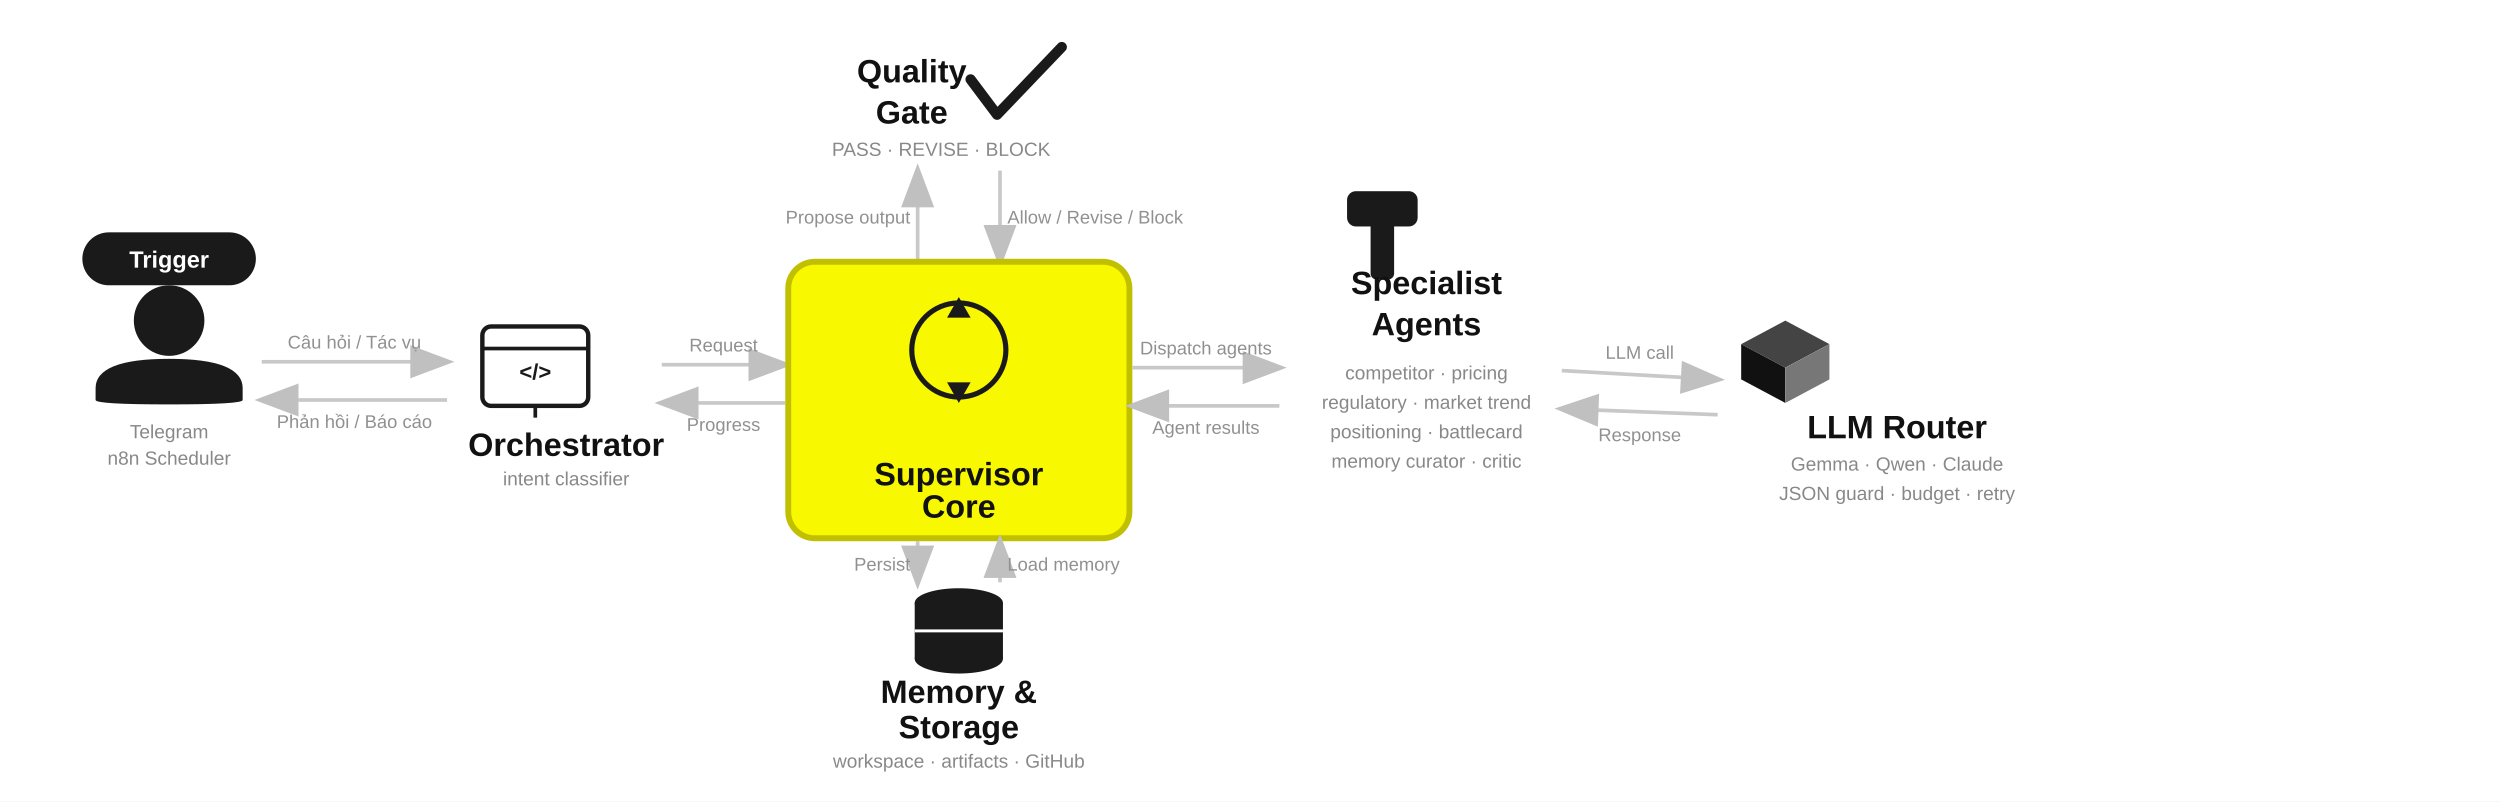
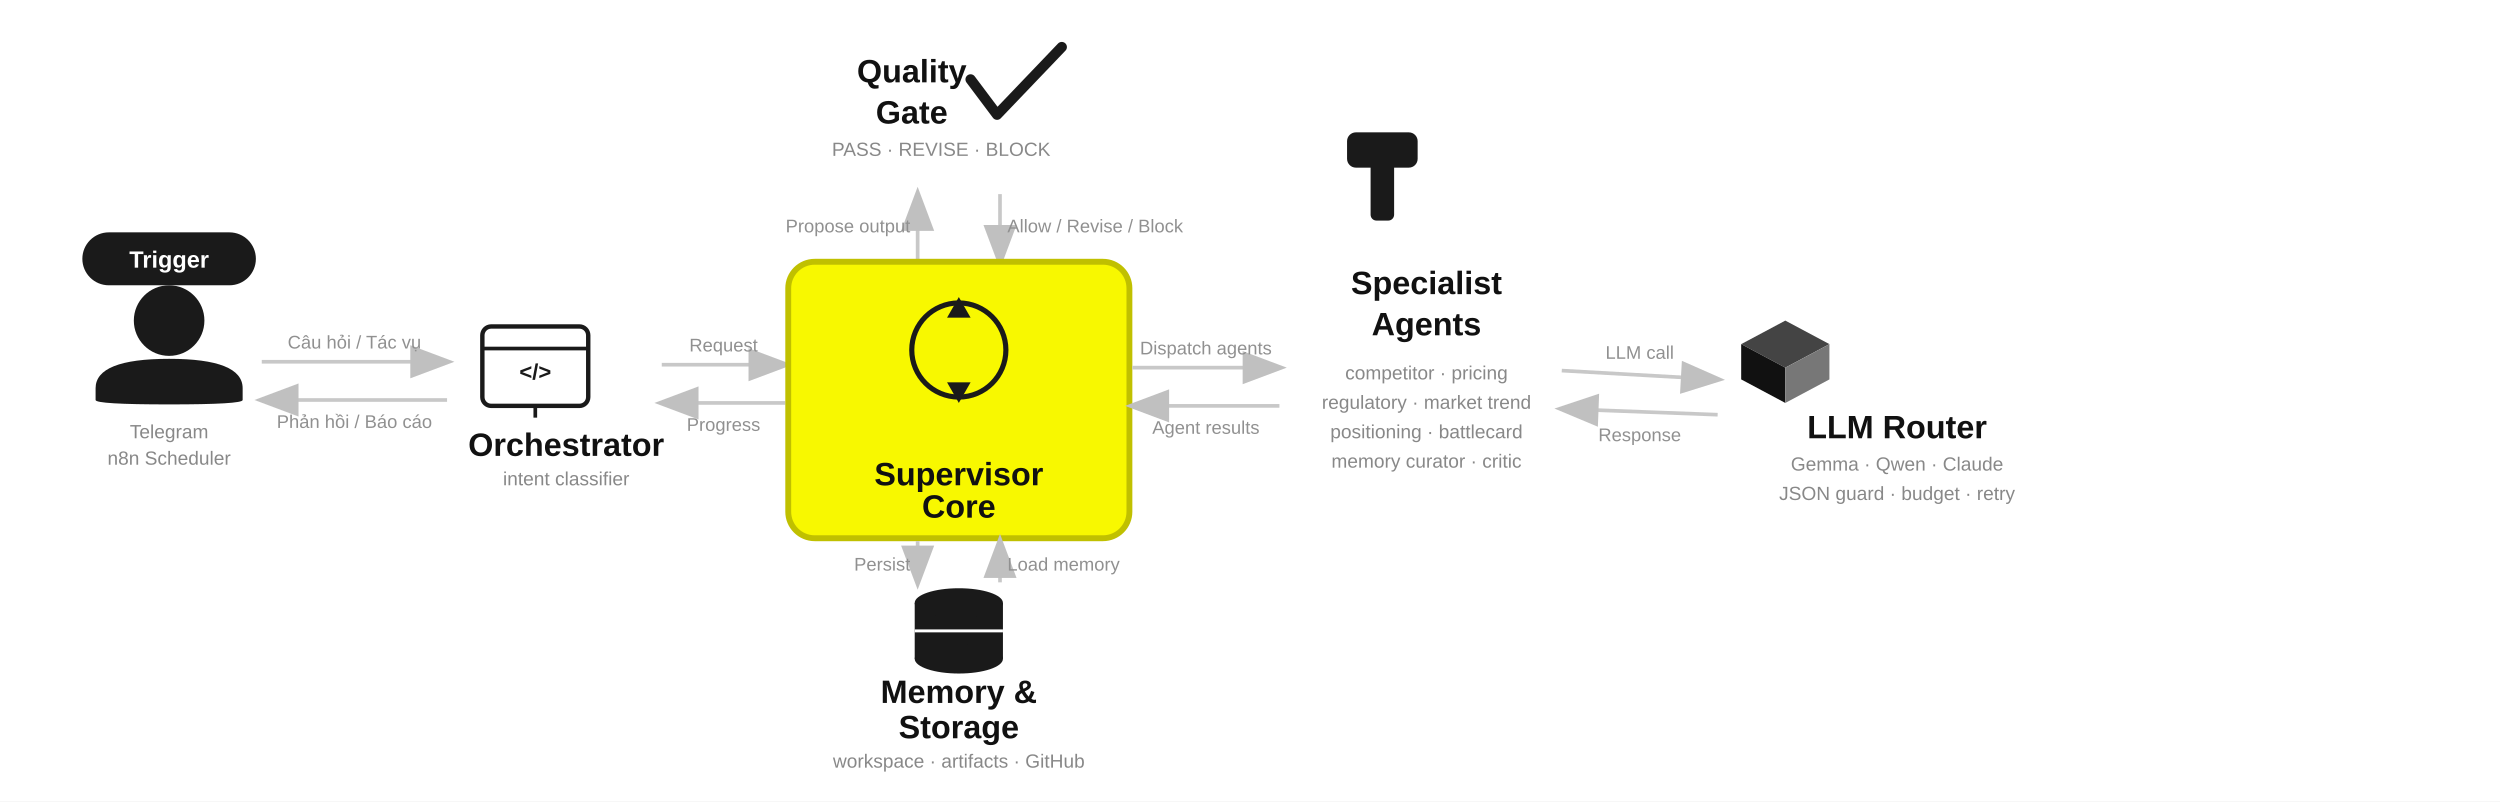
<svg xmlns="http://www.w3.org/2000/svg" width="1700" height="545" viewBox="0 0 1700 545">
  <defs>
    <marker id="arr" markerWidth="12" markerHeight="9" refX="10" refY="4.5" orient="auto">
      <path d="M0,0 L12,4.5 L0,9Z" fill="#c0c0c0" />
    </marker>
    <style>
      text { font-family: Arial, Helvetica, sans-serif; }
      .lbl  { font-weight: 900; font-size: 22px; fill: #111111; }
      .sub  { font-size: 13px; fill: #888888; }
      .albl { font-size: 12.5px; fill: #909090; }
      .arr  { stroke: #c8c8c8; stroke-width: 2.5; fill: none; marker-end: url(#arr); }
    </style>
  </defs>
  <rect width="1700" height="545" fill="#ffffff" />
  <rect x="56" y="158" width="118" height="36" rx="18" fill="#1a1a1a" />
  <text font-weight="bold" font-size="16" fill="#ffffff" text-anchor="middle" x="115" y="182">Trigger</text>
  <circle cx="115" cy="218" r="24" fill="#1a1a1a" />
  <path d="M65,264 Q65,244 115,244 Q165,244 165,264 L165,272 Q165,275 115,275 Q65,275 65,272 Z" fill="#1a1a1a" />
  <text class="sub" text-anchor="middle" x="115" y="298">Telegram</text>
  <text class="sub" text-anchor="middle" x="115" y="316">n8n Scheduler</text>
  <line class="arr" x1="178" y1="246" x2="304" y2="246" />
  <text class="albl" text-anchor="middle" x="241" y="237">Câu hỏi / Tác vụ</text>
  <line class="arr" x1="304" y1="272" x2="178" y2="272" />
  <text class="albl" text-anchor="middle" x="241" y="291">Phản hồi / Báo cáo</text>
  <rect x="328" y="222" width="72" height="54" rx="6" fill="none" stroke="#1a1a1a" stroke-width="3" />
  <line x1="328" y1="237" x2="400" y2="237" stroke="#1a1a1a" stroke-width="2.5" />
  <text font-family="monospace" font-weight="bold" font-size="15" fill="#1a1a1a" text-anchor="middle" x="364" y="258">&lt;/&gt;</text>
  <line x1="356" y1="276" x2="372" y2="276" stroke="#1a1a1a" stroke-width="2.5" />
  <line x1="364" y1="276" x2="364" y2="284" stroke="#1a1a1a" stroke-width="2.5" />
  <text class="lbl" text-anchor="middle" x="385" y="310">Orchestrator</text>
  <text class="sub" text-anchor="middle" x="385" y="330">intent classifier</text>
  <line class="arr" x1="450" y1="248" x2="534" y2="248" />
  <text class="albl" text-anchor="middle" x="492" y="239">Request</text>
  <line class="arr" x1="534" y1="274" x2="450" y2="274" />
  <text class="albl" text-anchor="middle" x="492" y="293">Progress</text>
  <text class="lbl" text-anchor="middle" x="620" y="56">Quality</text>
  <text class="lbl" text-anchor="middle" x="620" y="84">Gate</text>
  <path d="M660,54 L678,78 L722,32" fill="none" stroke="#1a1a1a" stroke-width="7" stroke-linecap="round" stroke-linejoin="round" />
  <text class="sub" text-anchor="middle" x="640" y="106">PASS · REVISE · BLOCK</text>
-   <line class="arr" x1="624" y1="178" x2="624" y2="116" />
-   <text class="albl" text-anchor="end" x="619" y="152">Propose output</text>
-   <line class="arr" x1="680" y1="116" x2="680" y2="178" />
-   <text class="albl" text-anchor="start" x="685" y="152">Allow / Revise / Block</text>
+   <line class="arr" x1="624" y1="178" x2="624" y2="132" />
+   <text class="albl" text-anchor="end" x="619" y="158">Propose output</text>
+   <line class="arr" x1="680" y1="132" x2="680" y2="178" />
+   <text class="albl" text-anchor="start" x="685" y="158">Allow / Revise / Block</text>
  <rect x="536" y="178" width="232" height="188" rx="18" fill="#f8f800" stroke="#c0c000" stroke-width="4" />
  <circle cx="652" cy="238" r="32" fill="none" stroke="#1a1a1a" stroke-width="3.5" />
  <polygon points="652,202 644,216 660,216" fill="#1a1a1a" />
  <polygon points="652,274 660,260 644,260" fill="#1a1a1a" />
  <text class="lbl" font-size="24" text-anchor="middle" x="652" y="330">Supervisor</text>
  <text class="lbl" font-size="16" text-anchor="middle" x="652" y="352">Core</text>
  <line class="arr" x1="770" y1="250" x2="870" y2="250" />
  <text class="albl" text-anchor="middle" x="820" y="241">Dispatch agents</text>
  <line class="arr" x1="870" y1="276" x2="770" y2="276" />
  <text class="albl" text-anchor="middle" x="820" y="295">Agent results</text>
-   <g transform="translate(910,124)">
+   <g transform="translate(910,84)">
    <rect x="22" y="18" width="16" height="48" rx="4" fill="#1a1a1a" />
    <rect x="6" y="6" width="48" height="24" rx="6" fill="#1a1a1a" />
  </g>
  <text class="lbl" text-anchor="middle" x="970" y="200">Specialist</text>
  <text class="lbl" text-anchor="middle" x="970" y="228">Agents</text>
  <text class="sub" text-anchor="middle" x="970" y="258">competitor · pricing</text>
  <text class="sub" text-anchor="middle" x="970" y="278">regulatory · market trend</text>
  <text class="sub" text-anchor="middle" x="970" y="298">positioning · battlecard</text>
  <text class="sub" text-anchor="middle" x="970" y="318">memory curator · critic</text>
  <line class="arr" x1="1062" y1="252" x2="1168" y2="258" />
  <text class="albl" text-anchor="middle" x="1115" y="244">LLM call</text>
  <line class="arr" x1="1168" y1="282" x2="1062" y2="278" />
  <text class="albl" text-anchor="middle" x="1115" y="300">Response</text>
  <g transform="translate(1184,218)">
    <path d="M30,0 L60,16 L30,32 L0,16 Z" fill="#444444" />
    <path d="M0,16 L30,32 L30,56 L0,40 Z" fill="#111111" />
    <path d="M30,32 L60,16 L60,40 L30,56 Z" fill="#777777" />
  </g>
  <text class="lbl" text-anchor="middle" x="1290" y="298">LLM Router</text>
  <text class="sub" text-anchor="middle" x="1290" y="320">Gemma · Qwen · Claude</text>
  <text class="sub" text-anchor="middle" x="1290" y="340">JSON guard · budget · retry</text>
  <line class="arr" x1="624" y1="368" x2="624" y2="396" />
  <text class="albl" text-anchor="end" x="619" y="388">Persist</text>
  <line class="arr" x1="680" y1="396" x2="680" y2="368" />
  <text class="albl" text-anchor="start" x="685" y="388">Load memory</text>
  <g transform="translate(622,400)">
    <rect x="0" y="10" width="60" height="38" fill="#1a1a1a" />
    <ellipse cx="30" cy="10" rx="30" ry="10" fill="#1a1a1a" />
    <line x1="0" y1="29" x2="60" y2="29" stroke="#ffffff" stroke-width="2" />
    <ellipse cx="30" cy="48" rx="30" ry="10" fill="#1a1a1a" />
  </g>
  <text class="lbl" text-anchor="middle" x="652" y="478">Memory &amp;</text>
  <text class="lbl" text-anchor="middle" x="652" y="502">Storage</text>
  <text class="sub" text-anchor="middle" x="652" y="522">workspace · artifacts · GitHub</text>
</svg>
